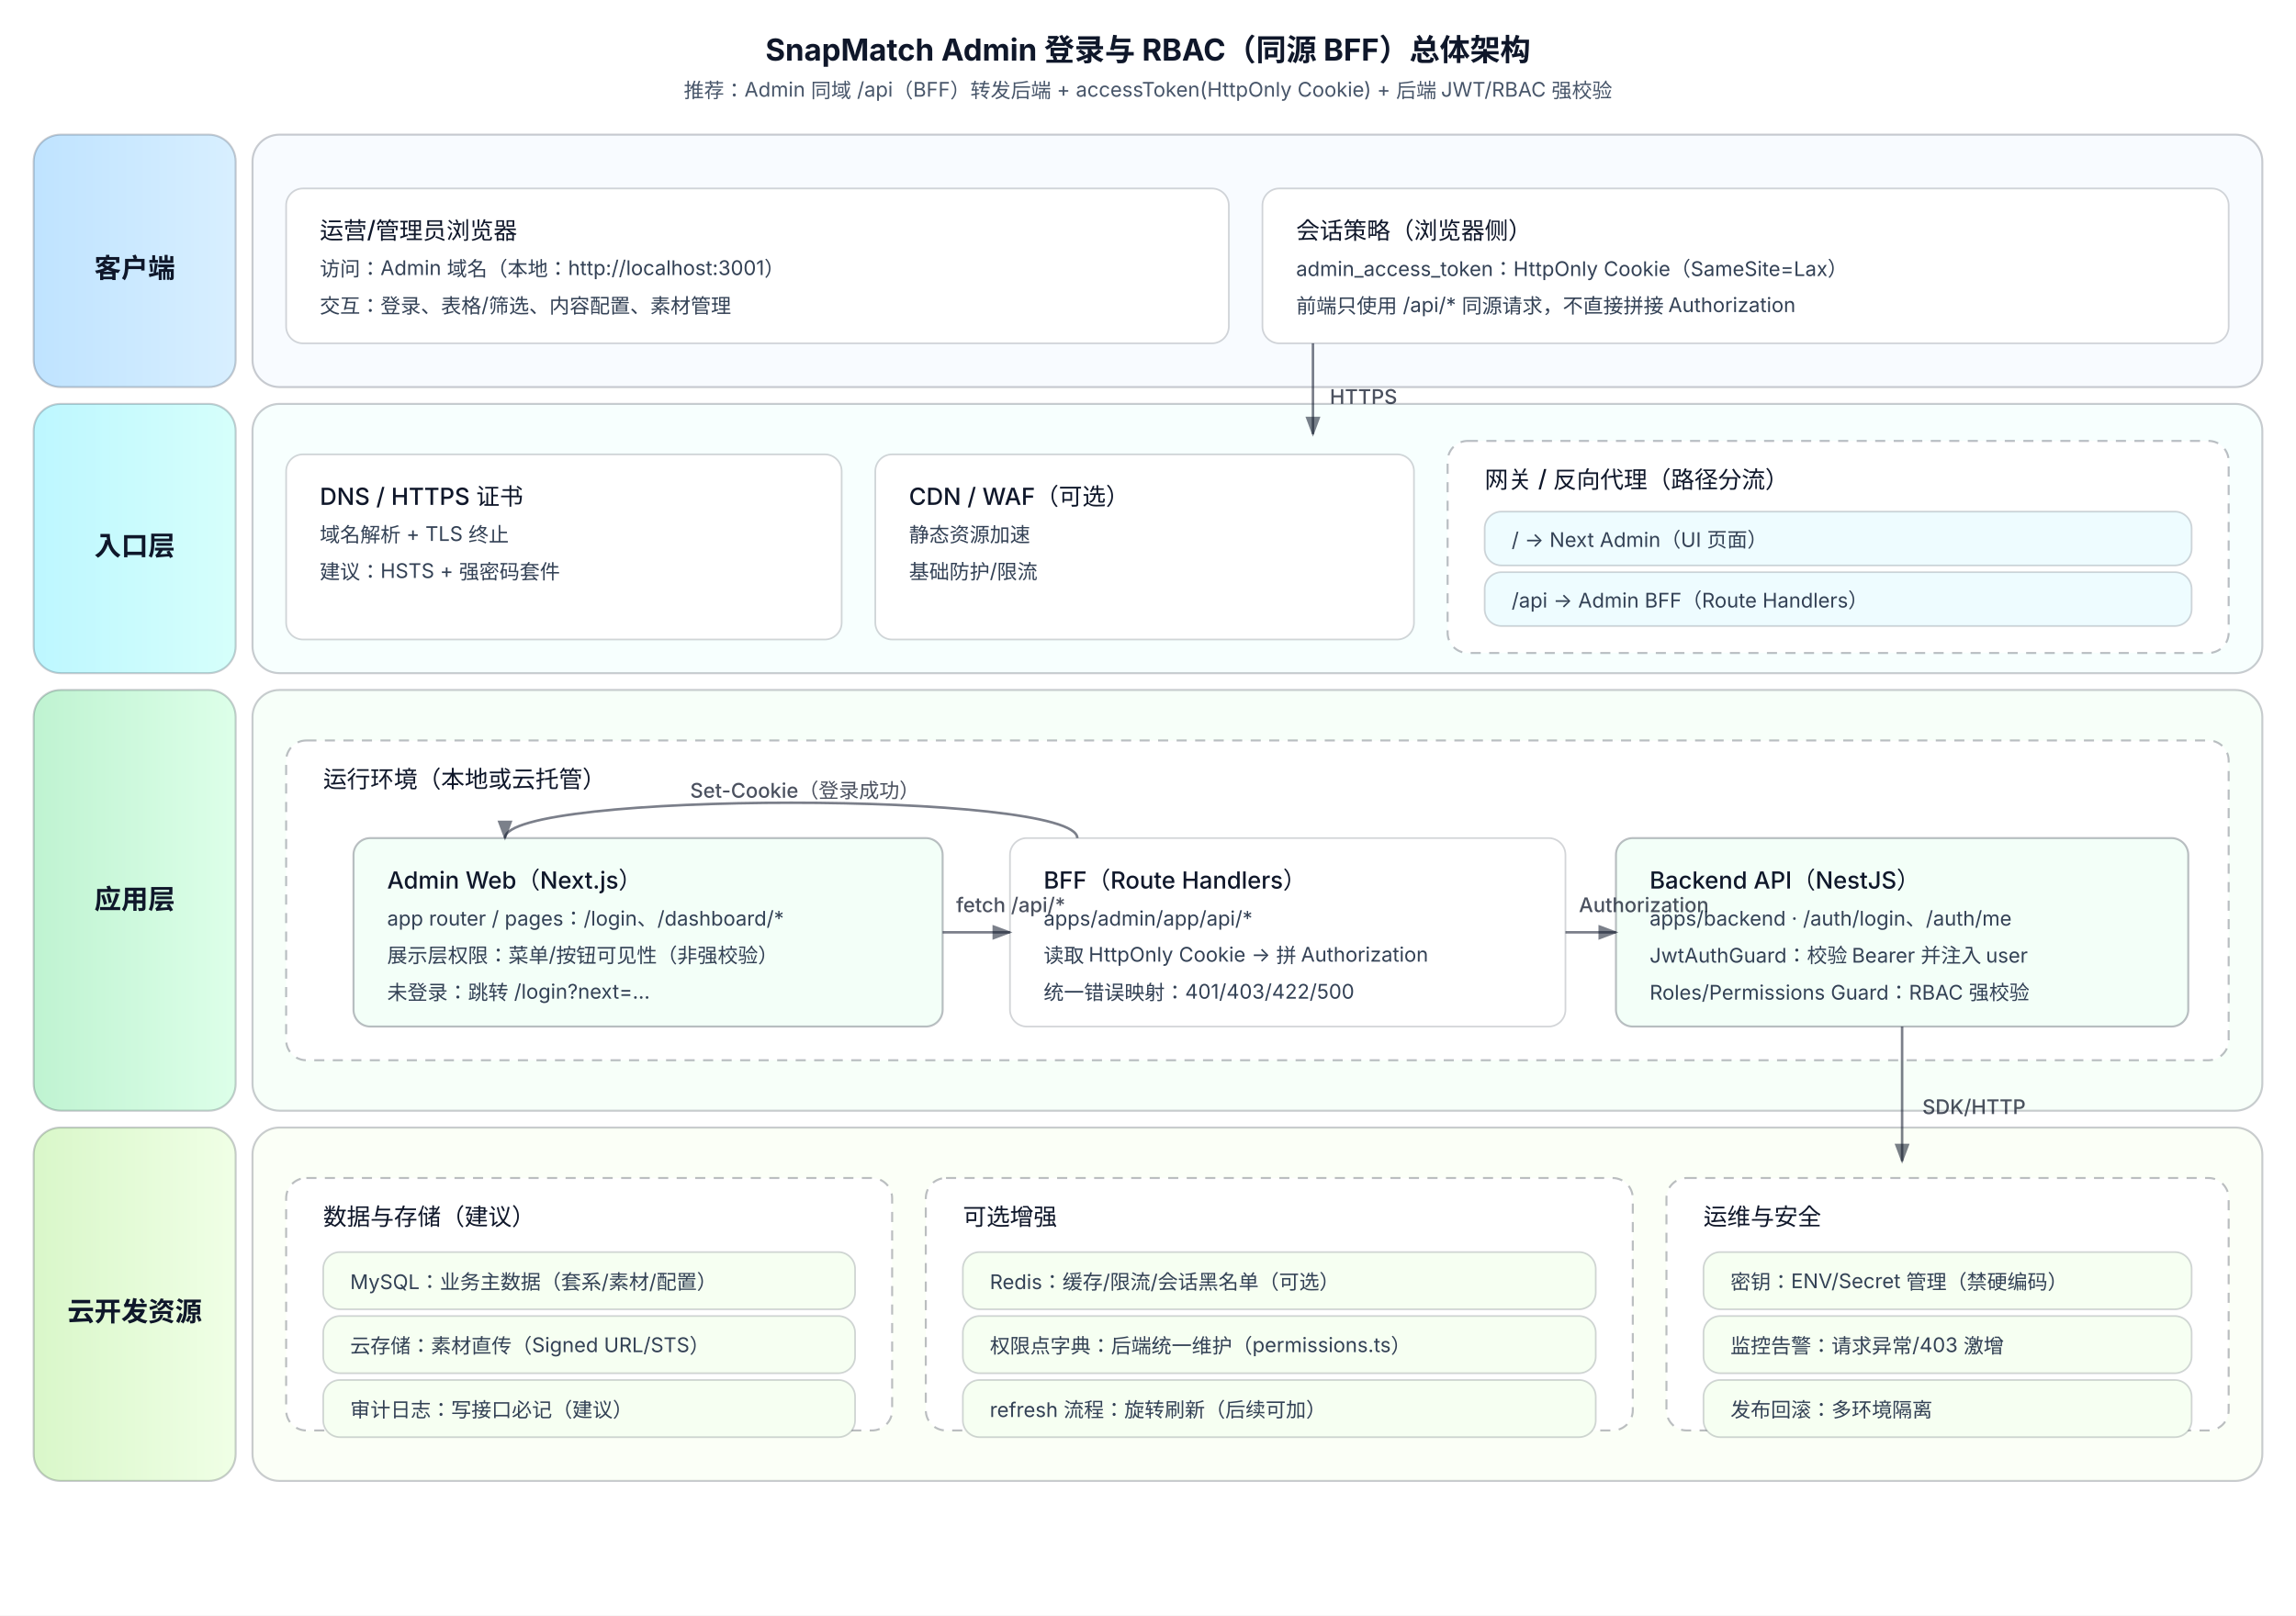
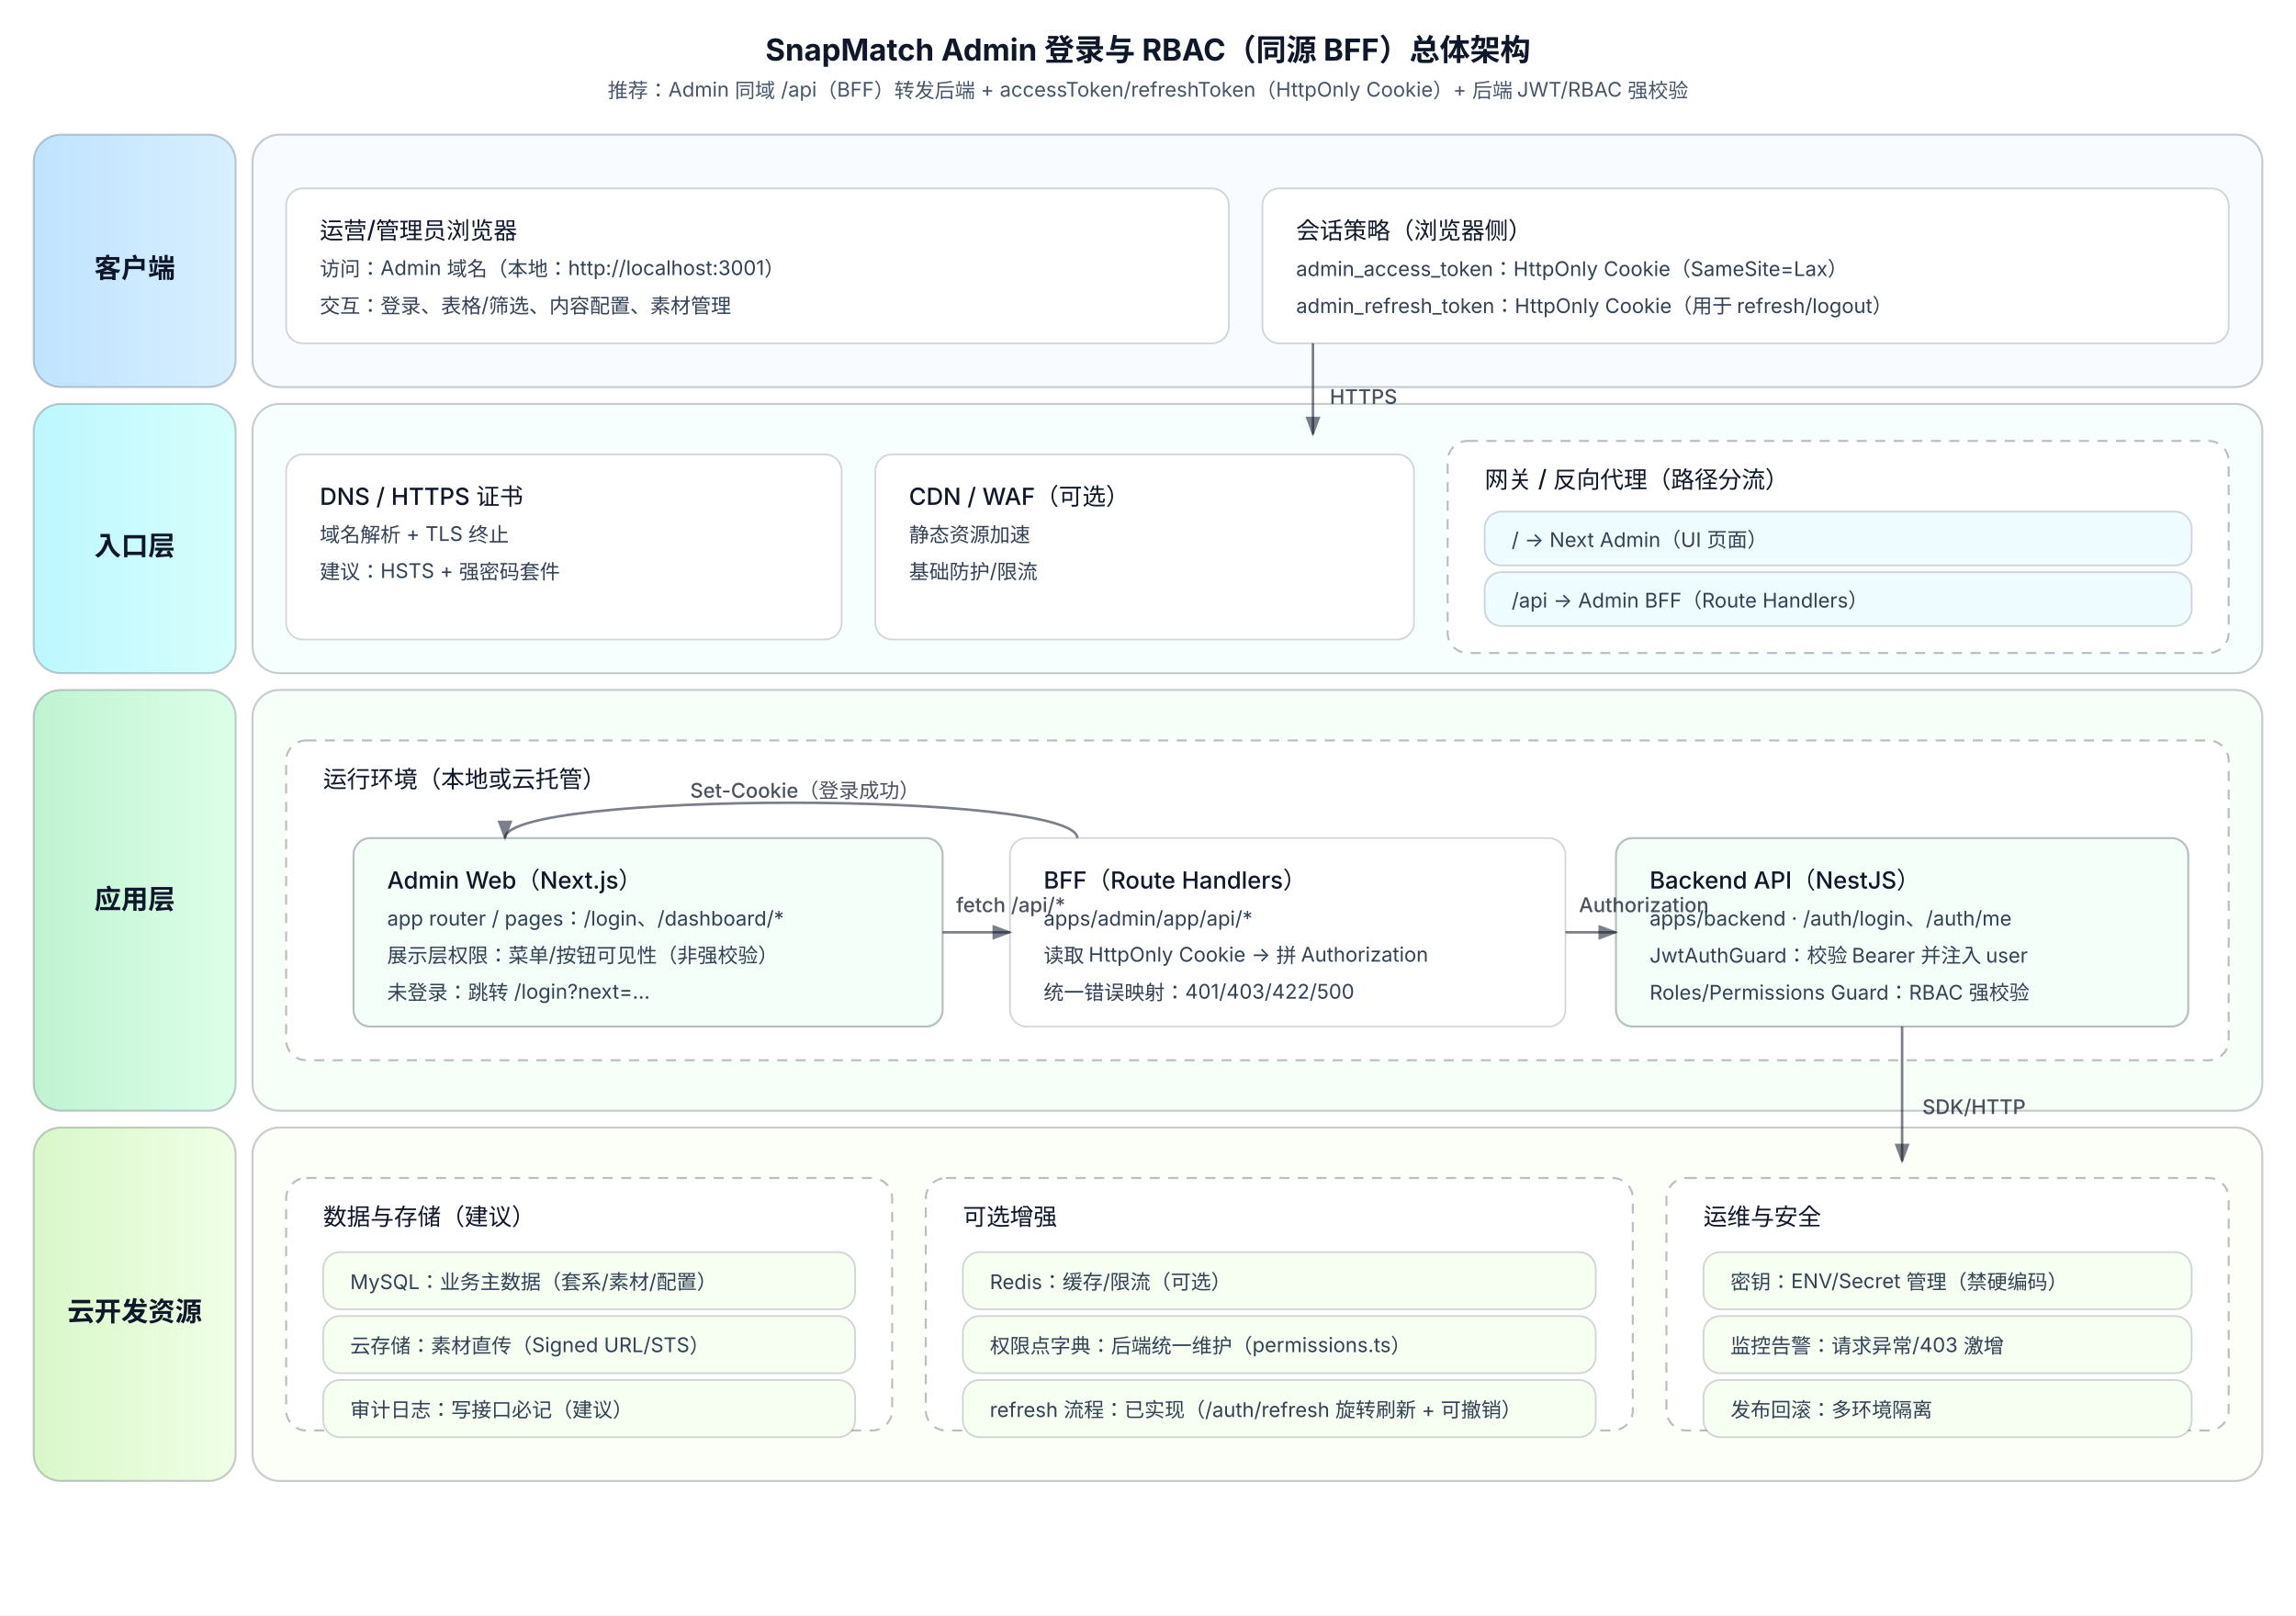
<svg xmlns="http://www.w3.org/2000/svg" width="1364" height="960" viewBox="0 0 1364 960" role="img" aria-label="SnapMatch Admin 登录与 RBAC 总体架构图">
  <defs>
    <style>
      .title { font: 700 18px -apple-system, BlinkMacSystemFont, "PingFang SC", "Hiragino Sans GB", "Microsoft YaHei", sans-serif; fill: #0f172a; }
      .label { font: 600 16px -apple-system, BlinkMacSystemFont, "PingFang SC", "Hiragino Sans GB", "Microsoft YaHei", sans-serif; fill: #0f172a; }
      .text { font: 500 14px -apple-system, BlinkMacSystemFont, "PingFang SC", "Hiragino Sans GB", "Microsoft YaHei", sans-serif; fill: #0f172a; }
      .sub { font: 400 12px -apple-system, BlinkMacSystemFont, "PingFang SC", "Hiragino Sans GB", "Microsoft YaHei", sans-serif; fill: #334155; }
      .muted { font: 400 12px -apple-system, BlinkMacSystemFont, "PingFang SC", "Hiragino Sans GB", "Microsoft YaHei", sans-serif; fill: #475569; }
      .box { rx: 10; ry: 10; stroke: #0f172a; stroke-opacity: .18; stroke-width: 1; }
      .box-strong { rx: 10; ry: 10; stroke: #0f172a; stroke-opacity: .28; stroke-width: 1.2; }
      .dash { rx: 12; ry: 12; stroke: #0f172a; stroke-opacity: .28; stroke-width: 1.2; stroke-dasharray: 6 5; }
      .layer-border { rx: 16; ry: 16; stroke: #0f172a; stroke-opacity: .22; stroke-width: 1.2; }
      .arrow { stroke: #0f172a; stroke-opacity: .55; stroke-width: 1.5; fill: none; }
      .arrow-label { font: 500 12px -apple-system, BlinkMacSystemFont, "PingFang SC", "Hiragino Sans GB", "Microsoft YaHei", sans-serif; fill: #0f172a; opacity: .75; }
    </style>
    <linearGradient id="g-client" x1="0" y1="0" x2="1" y2="0">
      <stop offset="0" stop-color="#bfe3ff" />
      <stop offset="1" stop-color="#d8efff" />
    </linearGradient>
    <linearGradient id="g-edge" x1="0" y1="0" x2="1" y2="0">
      <stop offset="0" stop-color="#bdf7ff" />
      <stop offset="1" stop-color="#d6fffb" />
    </linearGradient>
    <linearGradient id="g-app" x1="0" y1="0" x2="1" y2="0">
      <stop offset="0" stop-color="#bff3d1" />
      <stop offset="1" stop-color="#ddffe9" />
    </linearGradient>
    <linearGradient id="g-cloud" x1="0" y1="0" x2="1" y2="0">
      <stop offset="0" stop-color="#d9f7c9" />
      <stop offset="1" stop-color="#f0ffe6" />
    </linearGradient>
    <marker id="arrowHead" markerWidth="10" markerHeight="10" refX="7" refY="3" orient="auto">
      <path d="M0,0 L8,3 L0,6 Z" fill="#0f172a" opacity=".55" />
    </marker>
  </defs>
  <rect x="0" y="0" width="1364" height="960" fill="#ffffff" />
  <text x="682" y="36" text-anchor="middle" class="title">SnapMatch Admin 登录与 RBAC（同源 BFF）总体架构</text>
  <text x="682" y="58" text-anchor="middle" class="muted">
-     推荐：Admin 同域 /api（BFF）转发后端 + accessToken(HttpOnly Cookie) + 后端 JWT/RBAC 强校验
+     推荐：Admin 同域 /api（BFF）转发后端 + accessToken/refreshToken（HttpOnly Cookie）+ 后端 JWT/RBAC 强校验
  </text>
  <rect x="20" y="80" width="120" height="150" fill="url(#g-client)" class="layer-border" />
  <text x="80" y="165" text-anchor="middle" class="label">客户端</text>
  <rect x="150" y="80" width="1194" height="150" fill="#f8fbff" class="layer-border" />
  <rect x="170" y="112" width="560" height="92" fill="#ffffff" class="box" />
  <text x="190" y="142" class="text">运营/管理员浏览器</text>
  <text x="190" y="164" class="sub">访问：Admin 域名（本地：http://localhost:3001）</text>
  <text x="190" y="186" class="sub">交互：登录、表格/筛选、内容配置、素材管理</text>
  <rect x="750" y="112" width="574" height="92" fill="#ffffff" class="box" />
  <text x="770" y="142" class="text">会话策略（浏览器侧）</text>
  <text x="770" y="164" class="sub">admin_access_token：HttpOnly Cookie（SameSite=Lax）</text>
-   <text x="770" y="186" class="sub">前端只使用 /api/* 同源请求，不直接拼接 Authorization</text>
+   <text x="770" y="186" class="sub">admin_refresh_token：HttpOnly Cookie（用于 refresh/logout）</text>
  <rect x="20" y="240" width="120" height="160" fill="url(#g-edge)" class="layer-border" />
  <text x="80" y="330" text-anchor="middle" class="label">入口层</text>
  <rect x="150" y="240" width="1194" height="160" fill="#f7fffe" class="layer-border" />
  <rect x="170" y="270" width="330" height="110" fill="#ffffff" class="box" />
  <text x="190" y="300" class="text">DNS / HTTPS 证书</text>
  <text x="190" y="322" class="sub">域名解析 + TLS 终止</text>
  <text x="190" y="344" class="sub">建议：HSTS + 强密码套件</text>
  <rect x="520" y="270" width="320" height="110" fill="#ffffff" class="box" />
  <text x="540" y="300" class="text">CDN / WAF（可选）</text>
  <text x="540" y="322" class="sub">静态资源加速</text>
  <text x="540" y="344" class="sub">基础防护/限流</text>
  <rect x="860" y="262" width="464" height="126" fill="#ffffff" class="dash" />
  <text x="882" y="290" class="text">网关 / 反向代理（路径分流）</text>
  <rect x="882" y="304" width="420" height="32" fill="#eefcff" class="box" />
  <text x="898" y="325" class="sub">/     → Next Admin（UI 页面）</text>
  <rect x="882" y="340" width="420" height="32" fill="#eefcff" class="box" />
  <text x="898" y="361" class="sub">/api  → Admin BFF（Route Handlers）</text>
  <path d="M780,204 L780,258" class="arrow" marker-end="url(#arrowHead)" />
  <text x="790" y="240" class="arrow-label">HTTPS</text>
  <rect x="20" y="410" width="120" height="250" fill="url(#g-app)" class="layer-border" />
  <text x="80" y="540" text-anchor="middle" class="label">应用层</text>
  <rect x="150" y="410" width="1194" height="250" fill="#f7fff9" class="layer-border" />
  <rect x="170" y="440" width="1154" height="190" fill="#ffffff" class="dash" />
  <text x="192" y="468" class="text">运行环境（本地或云托管）</text>
  <rect x="210" y="498" width="350" height="112" fill="#f3fff8" class="box-strong" />
  <text x="230" y="528" class="text">Admin Web（Next.js）</text>
  <text x="230" y="550" class="sub">app router / pages：/login、/dashboard/*</text>
  <text x="230" y="572" class="sub">展示层权限：菜单/按钮可见性（非强校验）</text>
  <text x="230" y="594" class="sub">未登录：跳转 /login?next=...</text>
  <rect x="600" y="498" width="330" height="112" fill="#ffffff" class="box" />
  <text x="620" y="528" class="text">BFF（Route Handlers）</text>
  <text x="620" y="550" class="sub">apps/admin/app/api/*</text>
  <text x="620" y="572" class="sub">读取 HttpOnly Cookie → 拼 Authorization</text>
  <text x="620" y="594" class="sub">统一错误映射：401/403/422/500</text>
  <rect x="960" y="498" width="340" height="112" fill="#f3fff8" class="box-strong" />
  <text x="980" y="528" class="text">Backend API（NestJS）</text>
  <text x="980" y="550" class="sub">apps/backend · /auth/login、/auth/me</text>
  <text x="980" y="572" class="sub">JwtAuthGuard：校验 Bearer 并注入 user</text>
  <text x="980" y="594" class="sub">Roles/Permissions Guard：RBAC 强校验</text>
  <path d="M560,554 L600,554" class="arrow" marker-end="url(#arrowHead)" />
  <text x="568" y="542" class="arrow-label">fetch /api/*</text>
  <path d="M930,554 L960,554" class="arrow" marker-end="url(#arrowHead)" />
  <text x="938" y="542" class="arrow-label">Authorization</text>
  <path d="M640,498 C640,470 300,470 300,498" class="arrow" marker-end="url(#arrowHead)" />
  <text x="410" y="474" class="arrow-label">Set-Cookie（登录成功）</text>
  <rect x="20" y="670" width="120" height="210" fill="url(#g-cloud)" class="layer-border" />
  <text x="80" y="785" text-anchor="middle" class="label">云开发资源</text>
  <rect x="150" y="670" width="1194" height="210" fill="#fbfff7" class="layer-border" />
  <rect x="170" y="700" width="360" height="150" fill="#ffffff" class="dash" />
  <text x="192" y="728" class="text">数据与存储（建议）</text>
  <rect x="192" y="744" width="316" height="34" fill="#f6fff2" class="box" />
  <text x="208" y="766" class="sub">MySQL：业务主数据（套系/素材/配置）</text>
  <rect x="192" y="782" width="316" height="34" fill="#f6fff2" class="box" />
  <text x="208" y="804" class="sub">云存储：素材直传（Signed URL/STS）</text>
  <rect x="192" y="820" width="316" height="34" fill="#f6fff2" class="box" />
  <text x="208" y="842" class="sub">审计日志：写接口必记（建议）</text>
  <rect x="550" y="700" width="420" height="150" fill="#ffffff" class="dash" />
  <text x="572" y="728" class="text">可选增强</text>
  <rect x="572" y="744" width="376" height="34" fill="#f6fff2" class="box" />
-   <text x="588" y="766" class="sub">Redis：缓存/限流/会话黑名单（可选）</text>
+   <text x="588" y="766" class="sub">Redis：缓存/限流（可选）</text>
  <rect x="572" y="782" width="376" height="34" fill="#f6fff2" class="box" />
  <text x="588" y="804" class="sub">权限点字典：后端统一维护（permissions.ts）</text>
  <rect x="572" y="820" width="376" height="34" fill="#f6fff2" class="box" />
-   <text x="588" y="842" class="sub">refresh 流程：旋转刷新（后续可加）</text>
+   <text x="588" y="842" class="sub">refresh 流程：已实现（/auth/refresh 旋转刷新 + 可撤销）</text>
  <rect x="990" y="700" width="334" height="150" fill="#ffffff" class="dash" />
  <text x="1012" y="728" class="text">运维与安全</text>
  <rect x="1012" y="744" width="290" height="34" fill="#f6fff2" class="box" />
  <text x="1028" y="766" class="sub">密钥：ENV/Secret 管理（禁硬编码）</text>
  <rect x="1012" y="782" width="290" height="34" fill="#f6fff2" class="box" />
  <text x="1028" y="804" class="sub">监控告警：请求异常/403 激增</text>
  <rect x="1012" y="820" width="290" height="34" fill="#f6fff2" class="box" />
  <text x="1028" y="842" class="sub">发布回滚：多环境隔离</text>
  <path d="M1130,610 L1130,690" class="arrow" marker-end="url(#arrowHead)" />
  <text x="1142" y="662" class="arrow-label">SDK/HTTP</text>
</svg>
